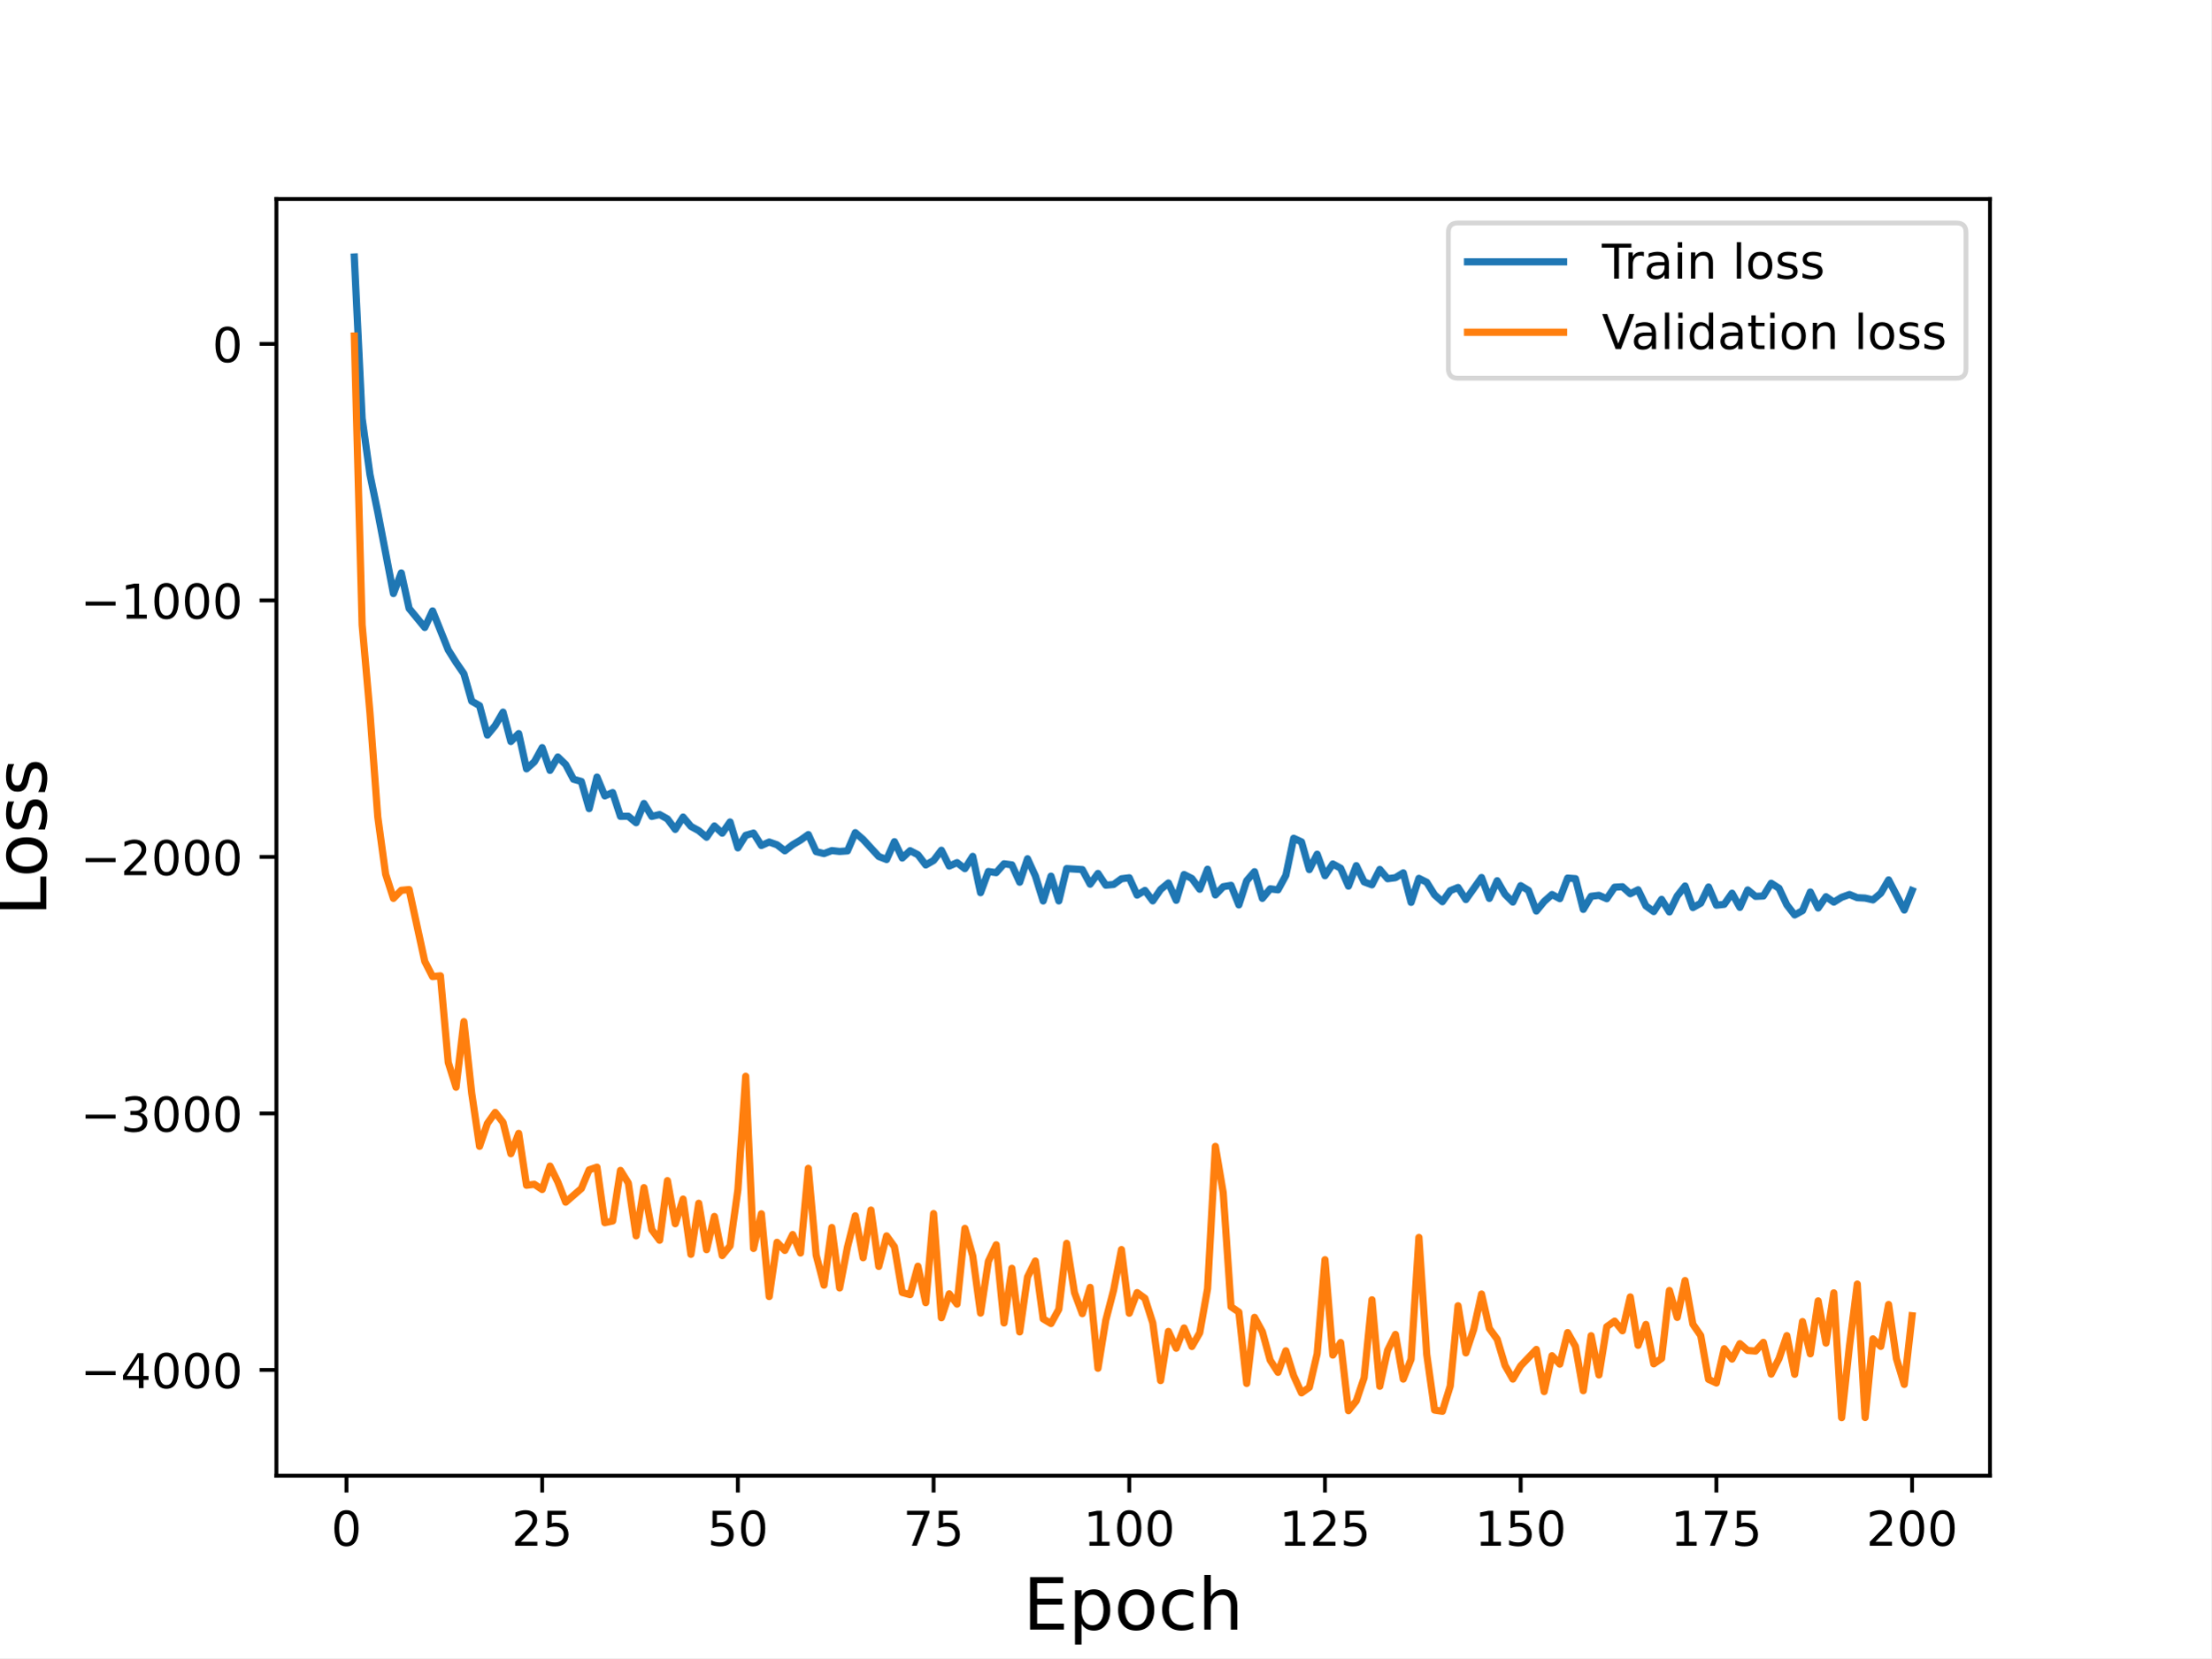
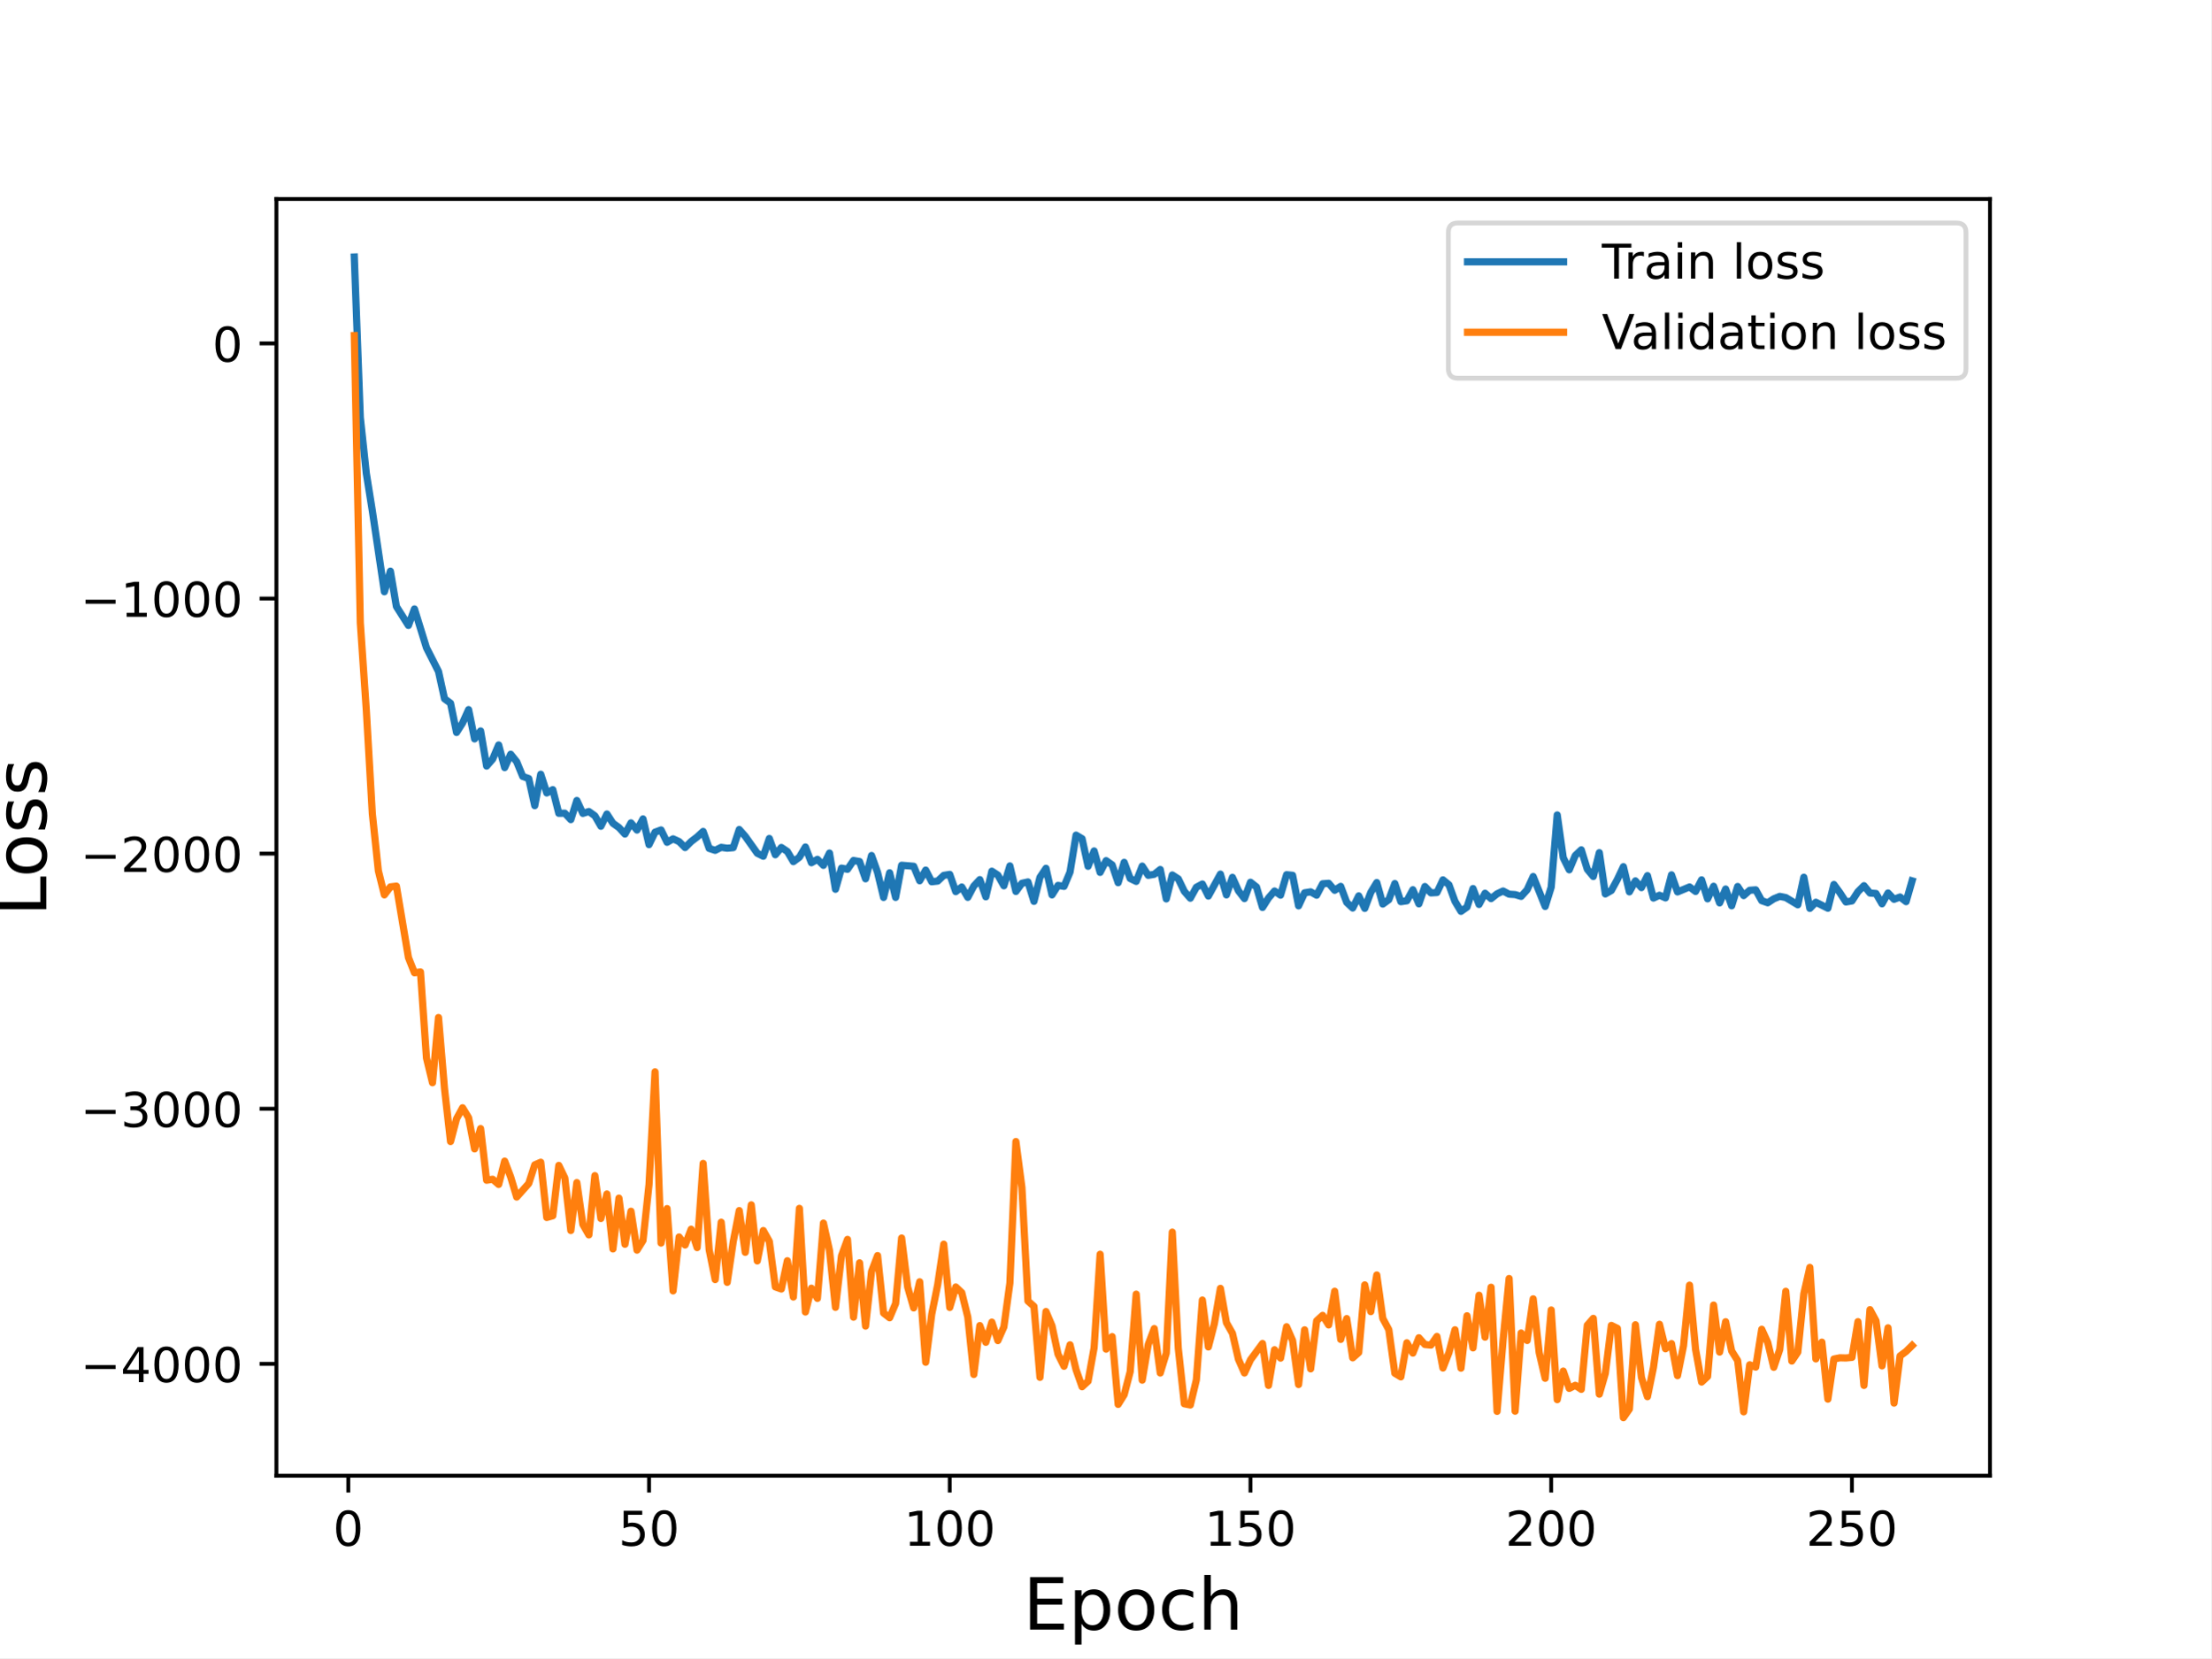
<svg xmlns="http://www.w3.org/2000/svg" xmlns:xlink="http://www.w3.org/1999/xlink" height="345.6pt" version="1.1" viewBox="0 0 460.8 345.6" width="460.8pt">
  <defs>
    <style type="text/css">*{stroke-linecap:butt;stroke-linejoin:round;}</style>
  </defs>
  <g id="figure_1">
    <g id="patch_1">
      <path d="M 0 345.6  L 460.8 345.6  L 460.8 0  L 0 0  z " style="fill:#ffffff;" />
    </g>
    <g id="axes_1">
      <g id="patch_2">
        <path d="M 57.6 307.584  L 414.72 307.584  L 414.72 41.472  L 57.6 41.472  z " style="fill:#ffffff;" />
      </g>
      <g id="matplotlib.axis_1">
        <g id="xtick_1">
          <g id="line2d_1">
            <defs>
-               <path d="M 0 0  L 0 3.5  " id="m9c9fd9038c" style="stroke:#000000;stroke-width:0.8;" />
-             </defs>
-             <g>
-               <use style="stroke:#000000;stroke-width:0.8;" x="72.201" xlink:href="#m9c9fd9038c" y="307.584" />
+               <path d="M 0 0  L 0 3.5  " id="mb09c3acdee" style="stroke:#000000;stroke-width:0.8;" />
+             </defs>
+             <g>
+               <use style="stroke:#000000;stroke-width:0.8;" x="72.579" xlink:href="#mb09c3acdee" y="307.584" />
            </g>
          </g>
          <g id="text_1">
-             <g transform="translate(69.02005 322.1824)scale(0.1 -0.1)">
+             <g transform="translate(69.39799 322.1824)scale(0.1 -0.1)">
              <defs>
                <path d="M 2034 4250  Q 1547 4250 1301 3770  Q 1056 3291 1056 2328  Q 1056 1369 1301 889  Q 1547 409 2034 409  Q 2525 409 2770 889  Q 3016 1369 3016 2328  Q 3016 3291 2770 3770  Q 2525 4250 2034 4250  z M 2034 4750  Q 2819 4750 3233 4129  Q 3647 3509 3647 2328  Q 3647 1150 3233 529  Q 2819 -91 2034 -91  Q 1250 -91 836 529  Q 422 1150 422 2328  Q 422 3509 836 4129  Q 1250 4750 2034 4750  z " id="DejaVuSans-30" transform="scale(0.015625)" />
              </defs>
              <use xlink:href="#DejaVuSans-30" />
            </g>
          </g>
        </g>
        <g id="xtick_2">
          <g id="line2d_2">
            <g>
-               <use style="stroke:#000000;stroke-width:0.8;" x="112.987" xlink:href="#m9c9fd9038c" y="307.584" />
+               <use style="stroke:#000000;stroke-width:0.8;" x="135.254" xlink:href="#mb09c3acdee" y="307.584" />
            </g>
          </g>
          <g id="text_2">
-             <g transform="translate(106.6245 322.1824)scale(0.1 -0.1)">
-               <defs>
-                 <path d="M 1228 531  L 3431 531  L 3431 0  L 469 0  L 469 531  Q 828 903 1448 1529  Q 2069 2156 2228 2338  Q 2531 2678 2651 2914  Q 2772 3150 2772 3378  Q 2772 3750 2511 3984  Q 2250 4219 1831 4219  Q 1534 4219 1204 4116  Q 875 4013 500 3803  L 500 4441  Q 881 4594 1212 4672  Q 1544 4750 1819 4750  Q 2544 4750 2975 4387  Q 3406 4025 3406 3419  Q 3406 3131 3298 2873  Q 3191 2616 2906 2266  Q 2828 2175 2409 1742  Q 1991 1309 1228 531  z " id="DejaVuSans-32" transform="scale(0.015625)" />
+             <g transform="translate(128.8914 322.1824)scale(0.1 -0.1)">
+               <defs>
                <path d="M 691 4666  L 3169 4666  L 3169 4134  L 1269 4134  L 1269 2991  Q 1406 3038 1543 3061  Q 1681 3084 1819 3084  Q 2600 3084 3056 2656  Q 3513 2228 3513 1497  Q 3513 744 3044 326  Q 2575 -91 1722 -91  Q 1428 -91 1123 -41  Q 819 9 494 109  L 494 744  Q 775 591 1075 516  Q 1375 441 1709 441  Q 2250 441 2565 725  Q 2881 1009 2881 1497  Q 2881 1984 2565 2268  Q 2250 2553 1709 2553  Q 1456 2553 1204 2497  Q 953 2441 691 2322  L 691 4666  z " id="DejaVuSans-35" transform="scale(0.015625)" />
              </defs>
-               <use xlink:href="#DejaVuSans-32" />
-               <use x="63.623" xlink:href="#DejaVuSans-35" />
+               <use xlink:href="#DejaVuSans-35" />
+               <use x="63.623" xlink:href="#DejaVuSans-30" />
            </g>
          </g>
        </g>
        <g id="xtick_3">
          <g id="line2d_3">
            <g>
-               <use style="stroke:#000000;stroke-width:0.8;" x="153.773" xlink:href="#m9c9fd9038c" y="307.584" />
+               <use style="stroke:#000000;stroke-width:0.8;" x="197.928" xlink:href="#mb09c3acdee" y="307.584" />
            </g>
          </g>
          <g id="text_3">
-             <g transform="translate(147.4103 322.1824)scale(0.1 -0.1)">
-               <use xlink:href="#DejaVuSans-35" />
-               <use x="63.623" xlink:href="#DejaVuSans-30" />
-             </g>
-           </g>
-         </g>
-         <g id="xtick_4">
-           <g id="line2d_4">
-             <g>
-               <use style="stroke:#000000;stroke-width:0.8;" x="194.559" xlink:href="#m9c9fd9038c" y="307.584" />
-             </g>
-           </g>
-           <g id="text_4">
-             <g transform="translate(188.196 322.1824)scale(0.1 -0.1)">
-               <defs>
-                 <path d="M 525 4666  L 3525 4666  L 3525 4397  L 1831 0  L 1172 0  L 2766 4134  L 525 4134  L 525 4666  z " id="DejaVuSans-37" transform="scale(0.015625)" />
-               </defs>
-               <use xlink:href="#DejaVuSans-37" />
-               <use x="63.623" xlink:href="#DejaVuSans-35" />
-             </g>
-           </g>
-         </g>
-         <g id="xtick_5">
-           <g id="line2d_5">
-             <g>
-               <use style="stroke:#000000;stroke-width:0.8;" x="235.344" xlink:href="#m9c9fd9038c" y="307.584" />
-             </g>
-           </g>
-           <g id="text_5">
-             <g transform="translate(225.8005 322.1824)scale(0.1 -0.1)">
+             <g transform="translate(188.3847 322.1824)scale(0.1 -0.1)">
              <defs>
                <path d="M 794 531  L 1825 531  L 1825 4091  L 703 3866  L 703 4441  L 1819 4666  L 2450 4666  L 2450 531  L 3481 531  L 3481 0  L 794 0  L 794 531  z " id="DejaVuSans-31" transform="scale(0.015625)" />
              </defs>
              <use xlink:href="#DejaVuSans-31" />
              <use x="63.623" xlink:href="#DejaVuSans-30" />
              <use x="127.246" xlink:href="#DejaVuSans-30" />
            </g>
          </g>
        </g>
-         <g id="xtick_6">
-           <g id="line2d_6">
-             <g>
-               <use style="stroke:#000000;stroke-width:0.8;" x="276.13" xlink:href="#m9c9fd9038c" y="307.584" />
-             </g>
-           </g>
-           <g id="text_6">
-             <g transform="translate(266.5863 322.1824)scale(0.1 -0.1)">
-               <use xlink:href="#DejaVuSans-31" />
-               <use x="63.623" xlink:href="#DejaVuSans-32" />
-               <use x="127.246" xlink:href="#DejaVuSans-35" />
-             </g>
-           </g>
-         </g>
-         <g id="xtick_7">
-           <g id="line2d_7">
-             <g>
-               <use style="stroke:#000000;stroke-width:0.8;" x="316.916" xlink:href="#m9c9fd9038c" y="307.584" />
-             </g>
-           </g>
-           <g id="text_7">
-             <g transform="translate(307.372 322.1824)scale(0.1 -0.1)">
+         <g id="xtick_4">
+           <g id="line2d_4">
+             <g>
+               <use style="stroke:#000000;stroke-width:0.8;" x="260.603" xlink:href="#mb09c3acdee" y="307.584" />
+             </g>
+           </g>
+           <g id="text_4">
+             <g transform="translate(251.0594 322.1824)scale(0.1 -0.1)">
              <use xlink:href="#DejaVuSans-31" />
              <use x="63.623" xlink:href="#DejaVuSans-35" />
              <use x="127.246" xlink:href="#DejaVuSans-30" />
            </g>
          </g>
        </g>
-         <g id="xtick_8">
-           <g id="line2d_8">
-             <g>
-               <use style="stroke:#000000;stroke-width:0.8;" x="357.702" xlink:href="#m9c9fd9038c" y="307.584" />
-             </g>
-           </g>
-           <g id="text_8">
-             <g transform="translate(348.1578 322.1824)scale(0.1 -0.1)">
-               <use xlink:href="#DejaVuSans-31" />
-               <use x="63.623" xlink:href="#DejaVuSans-37" />
-               <use x="127.246" xlink:href="#DejaVuSans-35" />
-             </g>
-           </g>
-         </g>
-         <g id="xtick_9">
-           <g id="line2d_9">
-             <g>
-               <use style="stroke:#000000;stroke-width:0.8;" x="398.487" xlink:href="#m9c9fd9038c" y="307.584" />
-             </g>
-           </g>
-           <g id="text_9">
-             <g transform="translate(388.9435 322.1824)scale(0.1 -0.1)">
+         <g id="xtick_5">
+           <g id="line2d_5">
+             <g>
+               <use style="stroke:#000000;stroke-width:0.8;" x="323.278" xlink:href="#mb09c3acdee" y="307.584" />
+             </g>
+           </g>
+           <g id="text_5">
+             <g transform="translate(313.734 322.1824)scale(0.1 -0.1)">
+               <defs>
+                 <path d="M 1228 531  L 3431 531  L 3431 0  L 469 0  L 469 531  Q 828 903 1448 1529  Q 2069 2156 2228 2338  Q 2531 2678 2651 2914  Q 2772 3150 2772 3378  Q 2772 3750 2511 3984  Q 2250 4219 1831 4219  Q 1534 4219 1204 4116  Q 875 4013 500 3803  L 500 4441  Q 881 4594 1212 4672  Q 1544 4750 1819 4750  Q 2544 4750 2975 4387  Q 3406 4025 3406 3419  Q 3406 3131 3298 2873  Q 3191 2616 2906 2266  Q 2828 2175 2409 1742  Q 1991 1309 1228 531  z " id="DejaVuSans-32" transform="scale(0.015625)" />
+               </defs>
              <use xlink:href="#DejaVuSans-32" />
              <use x="63.623" xlink:href="#DejaVuSans-30" />
              <use x="127.246" xlink:href="#DejaVuSans-30" />
            </g>
          </g>
        </g>
-         <g id="text_10">
+         <g id="xtick_6">
+           <g id="line2d_6">
+             <g>
+               <use style="stroke:#000000;stroke-width:0.8;" x="385.952" xlink:href="#mb09c3acdee" y="307.584" />
+             </g>
+           </g>
+           <g id="text_6">
+             <g transform="translate(376.4086 322.1824)scale(0.1 -0.1)">
+               <use xlink:href="#DejaVuSans-32" />
+               <use x="63.623" xlink:href="#DejaVuSans-35" />
+               <use x="127.246" xlink:href="#DejaVuSans-30" />
+             </g>
+           </g>
+         </g>
+         <g id="text_7">
          <g transform="translate(213.1936 339.6598)scale(0.15 -0.15)">
            <defs>
              <path d="M 628 4666  L 3578 4666  L 3578 4134  L 1259 4134  L 1259 2753  L 3481 2753  L 3481 2222  L 1259 2222  L 1259 531  L 3634 531  L 3634 0  L 628 0  L 628 4666  z " id="DejaVuSans-45" transform="scale(0.015625)" />
              <path d="M 1159 525  L 1159 -1331  L 581 -1331  L 581 3500  L 1159 3500  L 1159 2969  Q 1341 3281 1617 3432  Q 1894 3584 2278 3584  Q 2916 3584 3314 3078  Q 3713 2572 3713 1747  Q 3713 922 3314 415  Q 2916 -91 2278 -91  Q 1894 -91 1617 61  Q 1341 213 1159 525  z M 3116 1747  Q 3116 2381 2855 2742  Q 2594 3103 2138 3103  Q 1681 3103 1420 2742  Q 1159 2381 1159 1747  Q 1159 1113 1420 752  Q 1681 391 2138 391  Q 2594 391 2855 752  Q 3116 1113 3116 1747  z " id="DejaVuSans-70" transform="scale(0.015625)" />
              <path d="M 1959 3097  Q 1497 3097 1228 2736  Q 959 2375 959 1747  Q 959 1119 1226 758  Q 1494 397 1959 397  Q 2419 397 2687 759  Q 2956 1122 2956 1747  Q 2956 2369 2687 2733  Q 2419 3097 1959 3097  z M 1959 3584  Q 2709 3584 3137 3096  Q 3566 2609 3566 1747  Q 3566 888 3137 398  Q 2709 -91 1959 -91  Q 1206 -91 779 398  Q 353 888 353 1747  Q 353 2609 779 3096  Q 1206 3584 1959 3584  z " id="DejaVuSans-6f" transform="scale(0.015625)" />
              <path d="M 3122 3366  L 3122 2828  Q 2878 2963 2633 3030  Q 2388 3097 2138 3097  Q 1578 3097 1268 2742  Q 959 2388 959 1747  Q 959 1106 1268 751  Q 1578 397 2138 397  Q 2388 397 2633 464  Q 2878 531 3122 666  L 3122 134  Q 2881 22 2623 -34  Q 2366 -91 2075 -91  Q 1284 -91 818 406  Q 353 903 353 1747  Q 353 2603 823 3093  Q 1294 3584 2113 3584  Q 2378 3584 2631 3529  Q 2884 3475 3122 3366  z " id="DejaVuSans-63" transform="scale(0.015625)" />
              <path d="M 3513 2113  L 3513 0  L 2938 0  L 2938 2094  Q 2938 2591 2744 2837  Q 2550 3084 2163 3084  Q 1697 3084 1428 2787  Q 1159 2491 1159 1978  L 1159 0  L 581 0  L 581 4863  L 1159 4863  L 1159 2956  Q 1366 3272 1645 3428  Q 1925 3584 2291 3584  Q 2894 3584 3203 3211  Q 3513 2838 3513 2113  z " id="DejaVuSans-68" transform="scale(0.015625)" />
            </defs>
            <use xlink:href="#DejaVuSans-45" />
            <use x="63.184" xlink:href="#DejaVuSans-70" />
            <use x="126.66" xlink:href="#DejaVuSans-6f" />
            <use x="187.842" xlink:href="#DejaVuSans-63" />
            <use x="242.822" xlink:href="#DejaVuSans-68" />
          </g>
        </g>
      </g>
      <g id="matplotlib.axis_2">
        <g id="ytick_1">
-           <g id="line2d_10">
-             <defs>
-               <path d="M 0 0  L -3.5 0  " id="me291160c56" style="stroke:#000000;stroke-width:0.8;" />
-             </defs>
-             <g>
-               <use style="stroke:#000000;stroke-width:0.8;" x="57.6" xlink:href="#me291160c56" y="285.538" />
-             </g>
-           </g>
-           <g id="text_11">
-             <g transform="translate(16.77031 289.3376)scale(0.1 -0.1)">
+           <g id="line2d_7">
+             <defs>
+               <path d="M 0 0  L -3.5 0  " id="m848ec9cd38" style="stroke:#000000;stroke-width:0.8;" />
+             </defs>
+             <g>
+               <use style="stroke:#000000;stroke-width:0.8;" x="57.6" xlink:href="#m848ec9cd38" y="284.276" />
+             </g>
+           </g>
+           <g id="text_8">
+             <g transform="translate(16.77031 288.0751)scale(0.1 -0.1)">
              <defs>
                <path d="M 678 2272  L 4684 2272  L 4684 1741  L 678 1741  L 678 2272  z " id="DejaVuSans-2212" transform="scale(0.015625)" />
                <path d="M 2419 4116  L 825 1625  L 2419 1625  L 2419 4116  z M 2253 4666  L 3047 4666  L 3047 1625  L 3713 1625  L 3713 1100  L 3047 1100  L 3047 0  L 2419 0  L 2419 1100  L 313 1100  L 313 1709  L 2253 4666  z " id="DejaVuSans-34" transform="scale(0.015625)" />
              </defs>
              <use xlink:href="#DejaVuSans-2212" />
              <use x="83.789" xlink:href="#DejaVuSans-34" />
              <use x="147.412" xlink:href="#DejaVuSans-30" />
              <use x="211.035" xlink:href="#DejaVuSans-30" />
              <use x="274.658" xlink:href="#DejaVuSans-30" />
            </g>
          </g>
        </g>
        <g id="ytick_2">
-           <g id="line2d_11">
-             <g>
-               <use style="stroke:#000000;stroke-width:0.8;" x="57.6" xlink:href="#me291160c56" y="232.073" />
-             </g>
-           </g>
-           <g id="text_12">
-             <g transform="translate(16.77031 235.8718)scale(0.1 -0.1)">
+           <g id="line2d_8">
+             <g>
+               <use style="stroke:#000000;stroke-width:0.8;" x="57.6" xlink:href="#m848ec9cd38" y="231.101" />
+             </g>
+           </g>
+           <g id="text_9">
+             <g transform="translate(16.77031 234.9003)scale(0.1 -0.1)">
              <defs>
                <path d="M 2597 2516  Q 3050 2419 3304 2112  Q 3559 1806 3559 1356  Q 3559 666 3084 287  Q 2609 -91 1734 -91  Q 1441 -91 1130 -33  Q 819 25 488 141  L 488 750  Q 750 597 1062 519  Q 1375 441 1716 441  Q 2309 441 2620 675  Q 2931 909 2931 1356  Q 2931 1769 2642 2001  Q 2353 2234 1838 2234  L 1294 2234  L 1294 2753  L 1863 2753  Q 2328 2753 2575 2939  Q 2822 3125 2822 3475  Q 2822 3834 2567 4026  Q 2313 4219 1838 4219  Q 1578 4219 1281 4162  Q 984 4106 628 3988  L 628 4550  Q 988 4650 1302 4700  Q 1616 4750 1894 4750  Q 2613 4750 3031 4423  Q 3450 4097 3450 3541  Q 3450 3153 3228 2886  Q 3006 2619 2597 2516  z " id="DejaVuSans-33" transform="scale(0.015625)" />
              </defs>
              <use xlink:href="#DejaVuSans-2212" />
              <use x="83.789" xlink:href="#DejaVuSans-33" />
              <use x="147.412" xlink:href="#DejaVuSans-30" />
              <use x="211.035" xlink:href="#DejaVuSans-30" />
              <use x="274.658" xlink:href="#DejaVuSans-30" />
            </g>
          </g>
        </g>
        <g id="ytick_3">
-           <g id="line2d_12">
-             <g>
-               <use style="stroke:#000000;stroke-width:0.8;" x="57.6" xlink:href="#me291160c56" y="178.607" />
-             </g>
-           </g>
-           <g id="text_13">
-             <g transform="translate(16.77031 182.406)scale(0.1 -0.1)">
+           <g id="line2d_9">
+             <g>
+               <use style="stroke:#000000;stroke-width:0.8;" x="57.6" xlink:href="#m848ec9cd38" y="177.926" />
+             </g>
+           </g>
+           <g id="text_10">
+             <g transform="translate(16.77031 181.7255)scale(0.1 -0.1)">
              <use xlink:href="#DejaVuSans-2212" />
              <use x="83.789" xlink:href="#DejaVuSans-32" />
              <use x="147.412" xlink:href="#DejaVuSans-30" />
              <use x="211.035" xlink:href="#DejaVuSans-30" />
              <use x="274.658" xlink:href="#DejaVuSans-30" />
            </g>
          </g>
        </g>
        <g id="ytick_4">
-           <g id="line2d_13">
-             <g>
-               <use style="stroke:#000000;stroke-width:0.8;" x="57.6" xlink:href="#me291160c56" y="125.141" />
-             </g>
-           </g>
-           <g id="text_14">
-             <g transform="translate(16.77031 128.9402)scale(0.1 -0.1)">
+           <g id="line2d_10">
+             <g>
+               <use style="stroke:#000000;stroke-width:0.8;" x="57.6" xlink:href="#m848ec9cd38" y="124.751" />
+             </g>
+           </g>
+           <g id="text_11">
+             <g transform="translate(16.77031 128.5507)scale(0.1 -0.1)">
              <use xlink:href="#DejaVuSans-2212" />
              <use x="83.789" xlink:href="#DejaVuSans-31" />
              <use x="147.412" xlink:href="#DejaVuSans-30" />
              <use x="211.035" xlink:href="#DejaVuSans-30" />
              <use x="274.658" xlink:href="#DejaVuSans-30" />
            </g>
          </g>
        </g>
        <g id="ytick_5">
-           <g id="line2d_14">
-             <g>
-               <use style="stroke:#000000;stroke-width:0.8;" x="57.6" xlink:href="#me291160c56" y="71.675" />
-             </g>
-           </g>
-           <g id="text_15">
-             <g transform="translate(44.2375 75.47438)scale(0.1 -0.1)">
+           <g id="line2d_11">
+             <g>
+               <use style="stroke:#000000;stroke-width:0.8;" x="57.6" xlink:href="#m848ec9cd38" y="71.577" />
+             </g>
+           </g>
+           <g id="text_12">
+             <g transform="translate(44.2375 75.37584)scale(0.1 -0.1)">
              <use xlink:href="#DejaVuSans-30" />
            </g>
          </g>
        </g>
-         <g id="text_16">
+         <g id="text_13">
          <g transform="translate(9.650781 190.9788)rotate(-90)scale(0.15 -0.15)">
            <defs>
              <path d="M 628 4666  L 1259 4666  L 1259 531  L 3531 531  L 3531 0  L 628 0  L 628 4666  z " id="DejaVuSans-4c" transform="scale(0.015625)" />
              <path d="M 2834 3397  L 2834 2853  Q 2591 2978 2328 3040  Q 2066 3103 1784 3103  Q 1356 3103 1142 2972  Q 928 2841 928 2578  Q 928 2378 1081 2264  Q 1234 2150 1697 2047  L 1894 2003  Q 2506 1872 2764 1633  Q 3022 1394 3022 966  Q 3022 478 2636 193  Q 2250 -91 1575 -91  Q 1294 -91 989 -36  Q 684 19 347 128  L 347 722  Q 666 556 975 473  Q 1284 391 1588 391  Q 1994 391 2212 530  Q 2431 669 2431 922  Q 2431 1156 2273 1281  Q 2116 1406 1581 1522  L 1381 1569  Q 847 1681 609 1914  Q 372 2147 372 2553  Q 372 3047 722 3315  Q 1072 3584 1716 3584  Q 2034 3584 2315 3537  Q 2597 3491 2834 3397  z " id="DejaVuSans-73" transform="scale(0.015625)" />
            </defs>
            <use xlink:href="#DejaVuSans-4c" />
            <use x="53.963" xlink:href="#DejaVuSans-6f" />
            <use x="115.145" xlink:href="#DejaVuSans-73" />
            <use x="167.244" xlink:href="#DejaVuSans-73" />
          </g>
        </g>
      </g>
-       <g id="line2d_15">
-         <path clip-path="url(#pe6e49c2749)" d="M 73.833 53.568  L 75.464 87.214  L 77.096 98.916  L 78.727 106.769  L 81.99 123.716  L 83.621 119.417  L 85.253 126.813  L 88.516 130.784  L 90.147 127.331  L 93.41 135.465  L 95.041 138.061  L 96.673 140.434  L 98.304 146.148  L 99.936 147.075  L 101.567 153.21  L 103.198 151.219  L 104.83 148.427  L 106.461 154.56  L 108.093 152.892  L 109.724 160.252  L 111.356 158.797  L 112.987 155.83  L 114.618 160.573  L 116.25 157.775  L 117.881 159.345  L 119.513 162.422  L 121.144 162.871  L 122.776 168.549  L 124.407 161.964  L 126.038 165.886  L 127.67 165.199  L 129.301 170.154  L 130.933 170.127  L 132.564 171.477  L 134.196 167.468  L 135.827 170.17  L 137.458 169.779  L 139.09 170.679  L 140.721 172.866  L 142.353 170.303  L 143.984 172.243  L 145.616 173.132  L 147.247 174.503  L 148.879 172.16  L 150.51 173.661  L 152.141 171.328  L 153.773 176.722  L 155.404 174.105  L 157.036 173.642  L 158.667 176.227  L 160.299 175.505  L 161.93 176.078  L 163.561 177.334  L 165.193 176.073  L 166.824 175.11  L 168.456 173.95  L 170.087 177.507  L 171.719 177.914  L 173.35 177.287  L 174.981 177.469  L 176.613 177.354  L 178.244 173.549  L 179.876 174.975  L 183.139 178.524  L 184.77 179.152  L 186.401 175.432  L 188.033 178.841  L 189.664 177.309  L 191.296 178.152  L 192.927 180.286  L 194.559 179.356  L 196.19 177.214  L 197.821 180.512  L 199.453 179.799  L 201.084 181.06  L 202.716 178.486  L 204.347 186.071  L 205.979 181.641  L 207.61 181.886  L 209.241 180.04  L 210.873 180.261  L 212.504 183.882  L 214.136 178.995  L 215.767 182.558  L 217.399 187.787  L 219.03 182.619  L 220.661 187.782  L 222.293 181.039  L 225.556 181.25  L 227.187 184.288  L 228.819 182.052  L 230.45 184.499  L 232.081 184.352  L 233.713 183.163  L 235.344 182.956  L 236.976 186.571  L 238.607 185.595  L 240.239 187.769  L 241.87 185.394  L 243.501 184.045  L 245.133 187.652  L 246.764 182.284  L 248.396 183.111  L 250.027 185.347  L 251.659 181.177  L 253.29 186.533  L 254.921 184.817  L 256.553 184.534  L 258.184 188.611  L 259.816 183.566  L 261.447 181.683  L 263.079 187.249  L 264.71 185.259  L 266.341 185.47  L 267.973 182.465  L 269.604 174.725  L 271.236 175.472  L 272.867 181.26  L 274.499 178.043  L 276.13 182.534  L 277.761 180.073  L 279.393 180.961  L 281.024 184.698  L 282.656 180.43  L 284.287 183.814  L 285.919 184.426  L 287.55 181.217  L 289.181 183.153  L 290.813 182.938  L 292.444 181.93  L 294.076 188.088  L 295.707 183.078  L 297.339 183.894  L 298.97 186.508  L 300.601 187.946  L 302.233 185.648  L 303.864 184.974  L 305.496 187.496  L 308.759 182.9  L 310.39 187.253  L 312.021 183.574  L 313.653 186.395  L 315.284 188.023  L 316.916 184.602  L 318.547 185.592  L 320.179 189.887  L 321.81 187.897  L 323.441 186.442  L 325.073 187.308  L 326.704 183.023  L 328.336 183.146  L 329.967 189.547  L 331.599 186.814  L 333.23 186.609  L 334.862 187.318  L 336.493 184.92  L 338.124 184.824  L 339.756 186.286  L 341.387 185.463  L 343.019 188.826  L 344.65 190  L 346.282 187.458  L 347.913 190.082  L 349.544 186.739  L 351.176 184.668  L 352.807 189.171  L 354.439 188.255  L 356.07 184.875  L 357.702 188.676  L 359.333 188.489  L 360.964 186.173  L 362.596 189.127  L 364.227 185.494  L 365.859 186.832  L 367.49 186.756  L 369.122 184.1  L 370.753 185.14  L 372.384 188.607  L 374.016 190.703  L 375.647 189.81  L 377.279 185.925  L 378.91 189.255  L 380.542 186.905  L 382.173 188.034  L 383.804 187.027  L 385.436 186.439  L 387.067 187.105  L 388.699 187.188  L 390.33 187.563  L 391.962 186.175  L 393.593 183.401  L 396.856 189.675  L 398.487 185.628  L 398.487 185.628  " style="fill:none;stroke:#1f77b4;stroke-linecap:square;stroke-width:1.5;" />
-       </g>
-       <g id="line2d_16">
-         <path clip-path="url(#pe6e49c2749)" d="M 73.833 70.032  L 75.464 130.234  L 77.096 148.591  L 78.727 170.269  L 80.358 182.196  L 81.99 187.248  L 83.621 185.569  L 85.253 185.412  L 88.516 200.378  L 90.147 203.559  L 91.778 203.393  L 93.41 221.433  L 95.041 226.615  L 96.673 212.939  L 98.304 227.869  L 99.936 238.942  L 101.567 234.165  L 103.198 231.865  L 104.83 233.942  L 106.461 240.482  L 108.093 236.229  L 109.724 247.052  L 111.356 246.841  L 112.987 247.936  L 114.618 243.05  L 116.25 246.369  L 117.881 250.574  L 121.144 247.737  L 122.776 243.834  L 124.407 243.278  L 126.038 254.858  L 127.67 254.499  L 129.301 243.946  L 130.933 246.573  L 132.564 257.592  L 134.196 247.547  L 135.827 256.312  L 137.458 258.511  L 139.09 246.087  L 140.721 255.068  L 142.353 249.936  L 143.984 261.449  L 145.616 250.8  L 147.247 260.473  L 148.879 253.55  L 150.51 261.7  L 152.141 259.682  L 153.773 247.98  L 155.404 224.335  L 157.036 260.219  L 158.667 252.996  L 160.299 270.245  L 161.93 258.943  L 163.561 260.626  L 165.193 257.325  L 166.824 261.172  L 168.456 243.523  L 170.087 261.604  L 171.719 267.869  L 173.35 255.855  L 174.981 268.456  L 176.613 259.936  L 178.244 253.418  L 179.876 262.162  L 181.507 252.212  L 183.139 263.965  L 184.77 257.596  L 186.401 259.867  L 188.033 269.399  L 189.664 269.849  L 191.296 263.923  L 192.927 271.527  L 194.559 252.95  L 196.19 274.667  L 197.821 269.678  L 199.453 271.818  L 201.084 256.037  L 202.716 261.735  L 204.347 273.695  L 205.979 262.898  L 207.61 259.453  L 209.241 275.75  L 210.873 264.359  L 212.504 277.621  L 214.136 266.167  L 215.767 262.841  L 217.399 274.892  L 219.03 275.874  L 220.661 272.892  L 222.293 259.164  L 223.924 269.424  L 225.556 273.814  L 227.187 268.335  L 228.819 285.201  L 230.45 275.17  L 232.081 268.894  L 233.713 260.458  L 235.344 273.72  L 236.976 269.423  L 238.607 270.615  L 240.239 275.731  L 241.87 287.763  L 243.501 277.513  L 245.133 281.019  L 246.764 276.791  L 248.396 280.657  L 250.027 277.8  L 251.659 268.612  L 253.29 238.943  L 254.921 248.597  L 256.553 272.373  L 258.184 273.48  L 259.816 288.366  L 261.447 274.573  L 263.079 277.559  L 264.71 283.505  L 266.341 286.04  L 267.973 281.545  L 269.604 286.752  L 271.236 290.327  L 272.867 289.173  L 274.499 282.171  L 276.13 262.564  L 277.761 282.449  L 279.393 279.826  L 281.024 294.031  L 282.656 291.998  L 284.287 287.169  L 285.919 270.921  L 287.55 288.949  L 289.181 281.475  L 290.813 278.145  L 292.444 287.452  L 294.076 283.293  L 295.707 257.924  L 297.339 282.294  L 298.97 293.903  L 300.601 294.157  L 302.233 288.896  L 303.864 272.162  L 305.496 281.991  L 307.127 277.081  L 308.759 269.718  L 310.39 276.9  L 312.021 279.133  L 313.653 284.585  L 315.284 287.45  L 316.916 284.69  L 320.179 281.269  L 321.81 290.055  L 323.441 282.579  L 325.073 284.333  L 326.704 277.755  L 328.336 280.635  L 329.967 289.869  L 331.599 278.405  L 333.23 286.588  L 334.862 276.523  L 336.493 275.37  L 338.124 277.381  L 339.756 270.324  L 341.387 280.415  L 343.019 276.051  L 344.65 284.271  L 346.282 283.146  L 347.913 268.985  L 349.544 274.594  L 351.176 266.913  L 352.807 276.013  L 354.439 278.373  L 356.07 287.505  L 357.702 288.264  L 359.333 281.12  L 360.964 283.28  L 362.596 280.062  L 364.227 281.484  L 365.859 281.61  L 367.49 279.791  L 369.122 286.408  L 370.753 283.179  L 372.384 278.392  L 374.016 286.446  L 375.647 275.46  L 377.279 282.186  L 378.91 271.151  L 380.542 279.945  L 382.173 269.474  L 383.804 295.488  L 385.436 280.539  L 387.067 267.646  L 388.699 295.454  L 390.33 279.065  L 391.962 280.634  L 393.593 271.908  L 395.224 283.185  L 396.856 288.558  L 398.487 274.244  L 398.487 274.244  " style="fill:none;stroke:#ff7f0e;stroke-linecap:square;stroke-width:1.5;" />
+       <g id="line2d_12">
+         <path clip-path="url(#pdee29bd5c1)" d="M 73.833 53.568  L 75.086 87.031  L 76.34 98.669  L 77.593 106.48  L 80.1 123.334  L 81.354 119.059  L 82.607 126.414  L 85.114 130.363  L 86.368 126.93  L 88.875 135.019  L 91.382 139.961  L 92.635 145.644  L 93.889 146.566  L 95.142 152.668  L 96.396 150.688  L 97.649 147.911  L 98.903 154.011  L 100.156 152.352  L 101.41 159.671  L 102.663 158.224  L 103.917 155.274  L 105.17 159.99  L 106.424 157.208  L 107.677 158.769  L 108.931 161.829  L 110.184 162.276  L 111.438 167.924  L 112.691 161.374  L 113.944 165.275  L 115.198 164.591  L 116.451 169.52  L 117.705 169.493  L 118.958 170.836  L 120.212 166.848  L 121.465 169.536  L 122.719 169.147  L 123.972 170.041  L 125.226 172.216  L 126.479 169.667  L 127.733 171.597  L 128.986 172.481  L 130.24 173.845  L 131.493 171.515  L 132.747 173.007  L 134 170.687  L 135.254 176.051  L 136.507 173.449  L 137.761 172.988  L 139.014 175.56  L 140.268 174.841  L 141.521 175.411  L 142.775 176.66  L 144.028 175.406  L 145.282 174.448  L 146.535 173.295  L 147.789 176.832  L 149.042 177.237  L 150.296 176.614  L 151.549 176.795  L 152.803 176.681  L 154.056 172.896  L 155.31 174.314  L 157.817 177.844  L 159.07 178.468  L 160.324 174.768  L 161.577 178.159  L 162.831 176.636  L 164.084 177.474  L 165.338 179.597  L 166.591 178.672  L 167.845 176.541  L 169.098 179.821  L 170.352 179.112  L 171.605 180.367  L 172.859 177.806  L 174.112 185.35  L 175.366 180.944  L 176.619 181.188  L 177.873 179.351  L 179.126 179.572  L 180.38 183.173  L 181.633 178.312  L 182.887 181.856  L 184.14 187.057  L 185.394 181.916  L 186.647 187.051  L 187.901 180.345  L 190.408 180.555  L 191.661 183.577  L 192.915 181.353  L 194.168 183.786  L 195.421 183.64  L 196.675 182.458  L 197.928 182.252  L 199.182 185.848  L 200.435 184.877  L 201.689 187.039  L 202.942 184.677  L 204.196 183.335  L 205.449 186.922  L 206.703 181.583  L 207.956 182.406  L 209.21 184.63  L 210.463 180.482  L 211.717 185.81  L 212.97 184.103  L 214.224 183.821  L 215.477 187.876  L 216.731 182.859  L 217.984 180.986  L 219.238 186.522  L 220.491 184.542  L 221.745 184.752  L 222.998 181.764  L 224.252 174.066  L 225.505 174.809  L 226.759 180.565  L 228.012 177.366  L 229.266 181.833  L 230.519 179.384  L 231.773 180.268  L 233.026 183.984  L 234.28 179.74  L 235.533 183.106  L 236.787 183.713  L 238.04 180.522  L 239.294 182.448  L 240.547 182.234  L 241.801 181.232  L 243.054 187.356  L 244.308 182.373  L 245.561 183.185  L 246.815 185.785  L 248.068 187.215  L 249.322 184.929  L 250.575 184.259  L 251.829 186.767  L 254.336 182.196  L 255.589 186.525  L 256.843 182.867  L 258.096 185.672  L 259.35 187.292  L 260.603 183.889  L 261.857 184.873  L 263.11 189.146  L 264.364 187.166  L 265.617 185.719  L 266.871 186.58  L 268.124 182.318  L 269.378 182.441  L 270.631 188.807  L 271.885 186.089  L 273.138 185.885  L 274.392 186.59  L 275.645 184.205  L 276.899 184.11  L 278.152 185.564  L 279.405 184.745  L 280.659 188.09  L 281.912 189.258  L 283.166 186.73  L 284.419 189.339  L 285.673 186.015  L 286.926 183.954  L 288.18 188.433  L 289.433 187.522  L 290.687 184.16  L 291.94 187.941  L 293.194 187.755  L 294.447 185.452  L 295.701 188.389  L 296.954 184.776  L 298.208 186.107  L 299.461 186.031  L 300.715 183.39  L 301.968 184.424  L 303.222 187.872  L 304.475 189.956  L 305.729 189.069  L 306.982 185.204  L 308.236 188.517  L 309.489 186.179  L 310.743 187.302  L 311.996 186.3  L 313.25 185.716  L 314.503 186.378  L 315.757 186.46  L 317.01 186.834  L 318.264 185.454  L 319.517 182.694  L 322.024 188.935  L 323.278 184.909  L 324.531 169.86  L 325.785 178.779  L 327.038 181.297  L 328.292 178.323  L 329.545 177.134  L 330.799 181.179  L 332.052 182.689  L 333.306 177.722  L 334.559 186.323  L 335.813 185.601  L 337.066 183.305  L 338.32 180.646  L 339.573 185.892  L 340.827 183.606  L 342.08 185.01  L 343.334 182.511  L 344.587 187.186  L 345.841 186.595  L 347.094 187.145  L 348.348 182.346  L 349.601 185.905  L 352.108 184.866  L 353.362 185.809  L 354.615 183.387  L 355.869 187.344  L 357.122 184.726  L 358.376 188.191  L 359.629 185.302  L 360.882 188.8  L 362.136 184.767  L 363.389 186.665  L 364.643 185.562  L 365.896 185.473  L 367.15 187.733  L 368.403 188.165  L 369.657 187.341  L 370.91 186.83  L 372.164 187.082  L 374.671 188.585  L 375.924 182.85  L 377.178 189.336  L 378.431 188.053  L 380.938 189.303  L 382.192 184.358  L 383.445 186.08  L 384.699 187.999  L 385.952 187.78  L 387.206 185.854  L 388.459 184.603  L 389.713 186.14  L 390.966 186.232  L 392.22 188.377  L 393.473 186.127  L 394.727 187.442  L 395.98 186.964  L 397.234 187.934  L 398.487 183.6  L 398.487 183.6  " style="fill:none;stroke:#1f77b4;stroke-linecap:square;stroke-width:1.5;" />
+       </g>
+       <g id="line2d_13">
+         <path clip-path="url(#pdee29bd5c1)" d="M 73.833 69.942  L 75.086 129.816  L 76.34 148.073  L 77.593 169.634  L 78.847 181.496  L 80.1 186.521  L 81.354 184.851  L 82.607 184.694  L 85.114 199.579  L 86.368 202.743  L 87.621 202.577  L 88.875 220.52  L 90.128 225.673  L 91.382 212.071  L 92.635 226.921  L 93.889 237.934  L 95.142 233.182  L 96.396 230.894  L 97.649 232.961  L 98.903 239.465  L 100.156 235.234  L 101.41 245.999  L 102.663 245.789  L 103.917 246.878  L 105.17 242.019  L 106.424 245.32  L 107.677 249.502  L 110.184 246.681  L 111.438 242.798  L 112.691 242.245  L 113.944 253.762  L 115.198 253.406  L 116.451 242.91  L 117.705 245.522  L 118.958 256.482  L 120.212 246.491  L 121.465 255.209  L 122.719 257.396  L 123.972 245.039  L 125.226 253.971  L 126.479 248.867  L 127.733 260.318  L 128.986 249.727  L 130.24 259.347  L 131.493 252.462  L 132.747 260.568  L 134 258.56  L 135.254 246.922  L 136.507 223.406  L 137.761 259.094  L 139.014 251.911  L 140.268 269.066  L 141.521 257.825  L 142.775 259.499  L 144.028 256.216  L 145.282 260.042  L 146.535 242.489  L 147.789 260.472  L 149.042 266.703  L 150.296 254.754  L 151.549 267.286  L 152.803 258.813  L 154.056 252.331  L 155.31 261.027  L 156.563 251.131  L 157.817 262.82  L 159.07 256.486  L 160.324 258.744  L 161.577 268.224  L 162.831 268.672  L 164.084 262.778  L 165.338 270.341  L 166.591 251.865  L 167.845 273.464  L 169.098 268.502  L 170.352 270.631  L 171.605 254.935  L 172.859 260.602  L 174.112 272.497  L 175.366 261.758  L 176.619 258.332  L 177.873 274.541  L 179.126 263.212  L 180.38 276.402  L 181.633 265.01  L 182.887 261.702  L 184.14 273.688  L 185.394 274.664  L 186.647 271.698  L 187.901 258.045  L 189.154 268.25  L 190.408 272.615  L 191.661 267.166  L 192.915 283.94  L 194.168 273.964  L 195.421 267.722  L 196.675 259.332  L 197.928 272.522  L 199.182 268.248  L 200.435 269.434  L 201.689 274.522  L 202.942 286.488  L 204.196 276.294  L 205.449 279.781  L 206.703 275.577  L 207.956 279.421  L 209.21 276.58  L 210.463 267.442  L 211.717 237.934  L 212.97 247.536  L 214.224 271.182  L 215.477 272.283  L 216.731 287.088  L 217.984 273.37  L 219.238 276.34  L 220.491 282.254  L 221.745 284.775  L 222.998 280.304  L 224.252 285.483  L 225.505 289.039  L 226.759 287.891  L 228.012 280.927  L 229.266 261.427  L 230.519 281.203  L 231.773 278.595  L 233.026 292.722  L 234.28 290.7  L 235.533 285.898  L 236.787 269.738  L 238.04 287.668  L 239.294 280.235  L 240.547 276.923  L 241.801 286.179  L 243.054 282.043  L 244.308 256.812  L 245.561 281.049  L 246.815 292.595  L 248.068 292.848  L 249.322 287.615  L 250.575 270.972  L 251.829 280.748  L 253.082 275.865  L 254.336 268.542  L 255.589 275.684  L 256.843 277.905  L 258.096 283.327  L 259.35 286.177  L 260.603 283.433  L 263.11 280.03  L 264.364 288.768  L 265.617 281.332  L 266.871 283.077  L 268.124 276.535  L 269.378 279.399  L 270.631 288.583  L 271.885 277.182  L 273.138 285.32  L 274.392 275.31  L 275.645 274.163  L 276.899 276.163  L 278.152 269.144  L 279.405 279.181  L 280.659 274.84  L 281.912 283.015  L 283.166 281.897  L 284.419 267.813  L 285.673 273.391  L 286.926 265.752  L 288.18 274.803  L 289.433 277.15  L 290.687 286.232  L 291.94 286.986  L 293.194 279.881  L 294.447 282.029  L 295.701 278.83  L 296.954 280.243  L 298.208 280.369  L 299.461 278.56  L 300.715 285.141  L 301.968 281.929  L 303.222 277.169  L 304.475 285.179  L 305.729 274.252  L 306.982 280.942  L 308.236 269.966  L 309.489 278.713  L 310.743 268.299  L 311.996 294.171  L 313.25 279.303  L 314.503 266.48  L 315.757 294.138  L 317.01 277.838  L 318.264 279.398  L 319.517 270.72  L 320.771 281.936  L 322.024 287.279  L 323.278 273.043  L 324.531 291.737  L 325.785 285.778  L 327.038 289.391  L 328.292 288.741  L 329.545 289.585  L 330.799 276.221  L 332.052 274.793  L 333.306 290.592  L 334.559 286.254  L 335.813 276.261  L 337.066 276.875  L 338.32 295.488  L 339.573 293.693  L 340.827 276.123  L 342.08 287.079  L 343.334 291.117  L 344.587 285.02  L 345.841 276.023  L 347.094 281.124  L 348.348 280.051  L 349.601 286.736  L 350.855 280.501  L 352.108 267.869  L 353.362 281.239  L 354.615 288.067  L 355.869 286.904  L 357.122 272.024  L 358.376 281.819  L 359.629 275.493  L 360.882 281.585  L 362.136 283.584  L 363.389 294.274  L 364.643 284.466  L 365.896 284.955  L 367.15 277.065  L 368.403 279.813  L 369.657 284.995  L 370.91 281.273  L 372.164 269.153  L 373.417 283.689  L 374.671 281.833  L 375.924 269.653  L 377.178 264.171  L 378.431 283.243  L 379.685 279.749  L 380.938 291.629  L 382.192 283.263  L 383.445 283.009  L 384.699 283.048  L 385.952 282.921  L 387.206 275.477  L 388.459 288.766  L 389.713 272.976  L 390.966 275.295  L 392.22 284.693  L 393.473 276.759  L 394.727 292.45  L 395.98 282.62  L 397.234 281.69  L 398.487 280.453  L 398.487 280.453  " style="fill:none;stroke:#ff7f0e;stroke-linecap:square;stroke-width:1.5;" />
      </g>
      <g id="patch_3">
        <path d="M 57.6 307.584  L 57.6 41.472  " style="fill:none;stroke:#000000;stroke-linecap:square;stroke-linejoin:miter;stroke-width:0.8;" />
      </g>
      <g id="patch_4">
        <path d="M 414.72 307.584  L 414.72 41.472  " style="fill:none;stroke:#000000;stroke-linecap:square;stroke-linejoin:miter;stroke-width:0.8;" />
      </g>
      <g id="patch_5">
        <path d="M 57.6 307.584  L 414.72 307.584  " style="fill:none;stroke:#000000;stroke-linecap:square;stroke-linejoin:miter;stroke-width:0.8;" />
      </g>
      <g id="patch_6">
        <path d="M 57.6 41.472  L 414.72 41.472  " style="fill:none;stroke:#000000;stroke-linecap:square;stroke-linejoin:miter;stroke-width:0.8;" />
      </g>
      <g id="legend_1">
        <g id="patch_7">
          <path d="M 303.845 78.828  L 407.72 78.828  Q 409.72 78.828 409.72 76.828  L 409.72 48.472  Q 409.72 46.472 407.72 46.472  L 303.845 46.472  Q 301.845 46.472 301.845 48.472  L 301.845 76.828  Q 301.845 78.828 303.845 78.828  z " style="fill:#ffffff;opacity:0.8;stroke:#cccccc;stroke-linejoin:miter;" />
        </g>
-         <g id="line2d_17">
+         <g id="line2d_14">
          <path d="M 305.845 54.57  L 325.845 54.57  " style="fill:none;stroke:#1f77b4;stroke-linecap:square;stroke-width:1.5;" />
        </g>
-         <g id="line2d_18" />
-         <g id="text_17">
+         <g id="line2d_15" />
+         <g id="text_14">
          <g transform="translate(333.845 58.07044)scale(0.1 -0.1)">
            <defs>
              <path d="M -19 4666  L 3928 4666  L 3928 4134  L 2272 4134  L 2272 0  L 1638 0  L 1638 4134  L -19 4134  L -19 4666  z " id="DejaVuSans-54" transform="scale(0.015625)" />
              <path d="M 2631 2963  Q 2534 3019 2420 3045  Q 2306 3072 2169 3072  Q 1681 3072 1420 2755  Q 1159 2438 1159 1844  L 1159 0  L 581 0  L 581 3500  L 1159 3500  L 1159 2956  Q 1341 3275 1631 3429  Q 1922 3584 2338 3584  Q 2397 3584 2469 3576  Q 2541 3569 2628 3553  L 2631 2963  z " id="DejaVuSans-72" transform="scale(0.015625)" />
              <path d="M 2194 1759  Q 1497 1759 1228 1600  Q 959 1441 959 1056  Q 959 750 1161 570  Q 1363 391 1709 391  Q 2188 391 2477 730  Q 2766 1069 2766 1631  L 2766 1759  L 2194 1759  z M 3341 1997  L 3341 0  L 2766 0  L 2766 531  Q 2569 213 2275 61  Q 1981 -91 1556 -91  Q 1019 -91 701 211  Q 384 513 384 1019  Q 384 1609 779 1909  Q 1175 2209 1959 2209  L 2766 2209  L 2766 2266  Q 2766 2663 2505 2880  Q 2244 3097 1772 3097  Q 1472 3097 1187 3025  Q 903 2953 641 2809  L 641 3341  Q 956 3463 1253 3523  Q 1550 3584 1831 3584  Q 2591 3584 2966 3190  Q 3341 2797 3341 1997  z " id="DejaVuSans-61" transform="scale(0.015625)" />
              <path d="M 603 3500  L 1178 3500  L 1178 0  L 603 0  L 603 3500  z M 603 4863  L 1178 4863  L 1178 4134  L 603 4134  L 603 4863  z " id="DejaVuSans-69" transform="scale(0.015625)" />
              <path d="M 3513 2113  L 3513 0  L 2938 0  L 2938 2094  Q 2938 2591 2744 2837  Q 2550 3084 2163 3084  Q 1697 3084 1428 2787  Q 1159 2491 1159 1978  L 1159 0  L 581 0  L 581 3500  L 1159 3500  L 1159 2956  Q 1366 3272 1645 3428  Q 1925 3584 2291 3584  Q 2894 3584 3203 3211  Q 3513 2838 3513 2113  z " id="DejaVuSans-6e" transform="scale(0.015625)" />
              <path id="DejaVuSans-20" transform="scale(0.015625)" />
              <path d="M 603 4863  L 1178 4863  L 1178 0  L 603 0  L 603 4863  z " id="DejaVuSans-6c" transform="scale(0.015625)" />
            </defs>
            <use xlink:href="#DejaVuSans-54" />
            <use x="46.334" xlink:href="#DejaVuSans-72" />
            <use x="87.447" xlink:href="#DejaVuSans-61" />
            <use x="148.727" xlink:href="#DejaVuSans-69" />
            <use x="176.51" xlink:href="#DejaVuSans-6e" />
            <use x="239.889" xlink:href="#DejaVuSans-20" />
            <use x="271.676" xlink:href="#DejaVuSans-6c" />
            <use x="299.459" xlink:href="#DejaVuSans-6f" />
            <use x="360.641" xlink:href="#DejaVuSans-73" />
            <use x="412.74" xlink:href="#DejaVuSans-73" />
          </g>
        </g>
-         <g id="line2d_19">
+         <g id="line2d_16">
          <path d="M 305.845 69.249  L 325.845 69.249  " style="fill:none;stroke:#ff7f0e;stroke-linecap:square;stroke-width:1.5;" />
        </g>
-         <g id="line2d_20" />
-         <g id="text_18">
+         <g id="line2d_17" />
+         <g id="text_15">
          <g transform="translate(333.845 72.74856)scale(0.1 -0.1)">
            <defs>
              <path d="M 1831 0  L 50 4666  L 709 4666  L 2188 738  L 3669 4666  L 4325 4666  L 2547 0  L 1831 0  z " id="DejaVuSans-56" transform="scale(0.015625)" />
              <path d="M 2906 2969  L 2906 4863  L 3481 4863  L 3481 0  L 2906 0  L 2906 525  Q 2725 213 2448 61  Q 2172 -91 1784 -91  Q 1150 -91 751 415  Q 353 922 353 1747  Q 353 2572 751 3078  Q 1150 3584 1784 3584  Q 2172 3584 2448 3432  Q 2725 3281 2906 2969  z M 947 1747  Q 947 1113 1208 752  Q 1469 391 1925 391  Q 2381 391 2643 752  Q 2906 1113 2906 1747  Q 2906 2381 2643 2742  Q 2381 3103 1925 3103  Q 1469 3103 1208 2742  Q 947 2381 947 1747  z " id="DejaVuSans-64" transform="scale(0.015625)" />
              <path d="M 1172 4494  L 1172 3500  L 2356 3500  L 2356 3053  L 1172 3053  L 1172 1153  Q 1172 725 1289 603  Q 1406 481 1766 481  L 2356 481  L 2356 0  L 1766 0  Q 1100 0 847 248  Q 594 497 594 1153  L 594 3053  L 172 3053  L 172 3500  L 594 3500  L 594 4494  L 1172 4494  z " id="DejaVuSans-74" transform="scale(0.015625)" />
            </defs>
            <use xlink:href="#DejaVuSans-56" />
            <use x="60.658" xlink:href="#DejaVuSans-61" />
            <use x="121.938" xlink:href="#DejaVuSans-6c" />
            <use x="149.721" xlink:href="#DejaVuSans-69" />
            <use x="177.504" xlink:href="#DejaVuSans-64" />
            <use x="240.98" xlink:href="#DejaVuSans-61" />
            <use x="302.26" xlink:href="#DejaVuSans-74" />
            <use x="341.469" xlink:href="#DejaVuSans-69" />
            <use x="369.252" xlink:href="#DejaVuSans-6f" />
            <use x="430.434" xlink:href="#DejaVuSans-6e" />
            <use x="493.812" xlink:href="#DejaVuSans-20" />
            <use x="525.6" xlink:href="#DejaVuSans-6c" />
            <use x="553.383" xlink:href="#DejaVuSans-6f" />
            <use x="614.564" xlink:href="#DejaVuSans-73" />
            <use x="666.664" xlink:href="#DejaVuSans-73" />
          </g>
        </g>
      </g>
    </g>
  </g>
  <defs>
-     <clipPath id="pe6e49c2749">
+     <clipPath id="pdee29bd5c1">
      <rect height="266.112" width="357.12" x="57.6" y="41.472" />
    </clipPath>
  </defs>
</svg>
